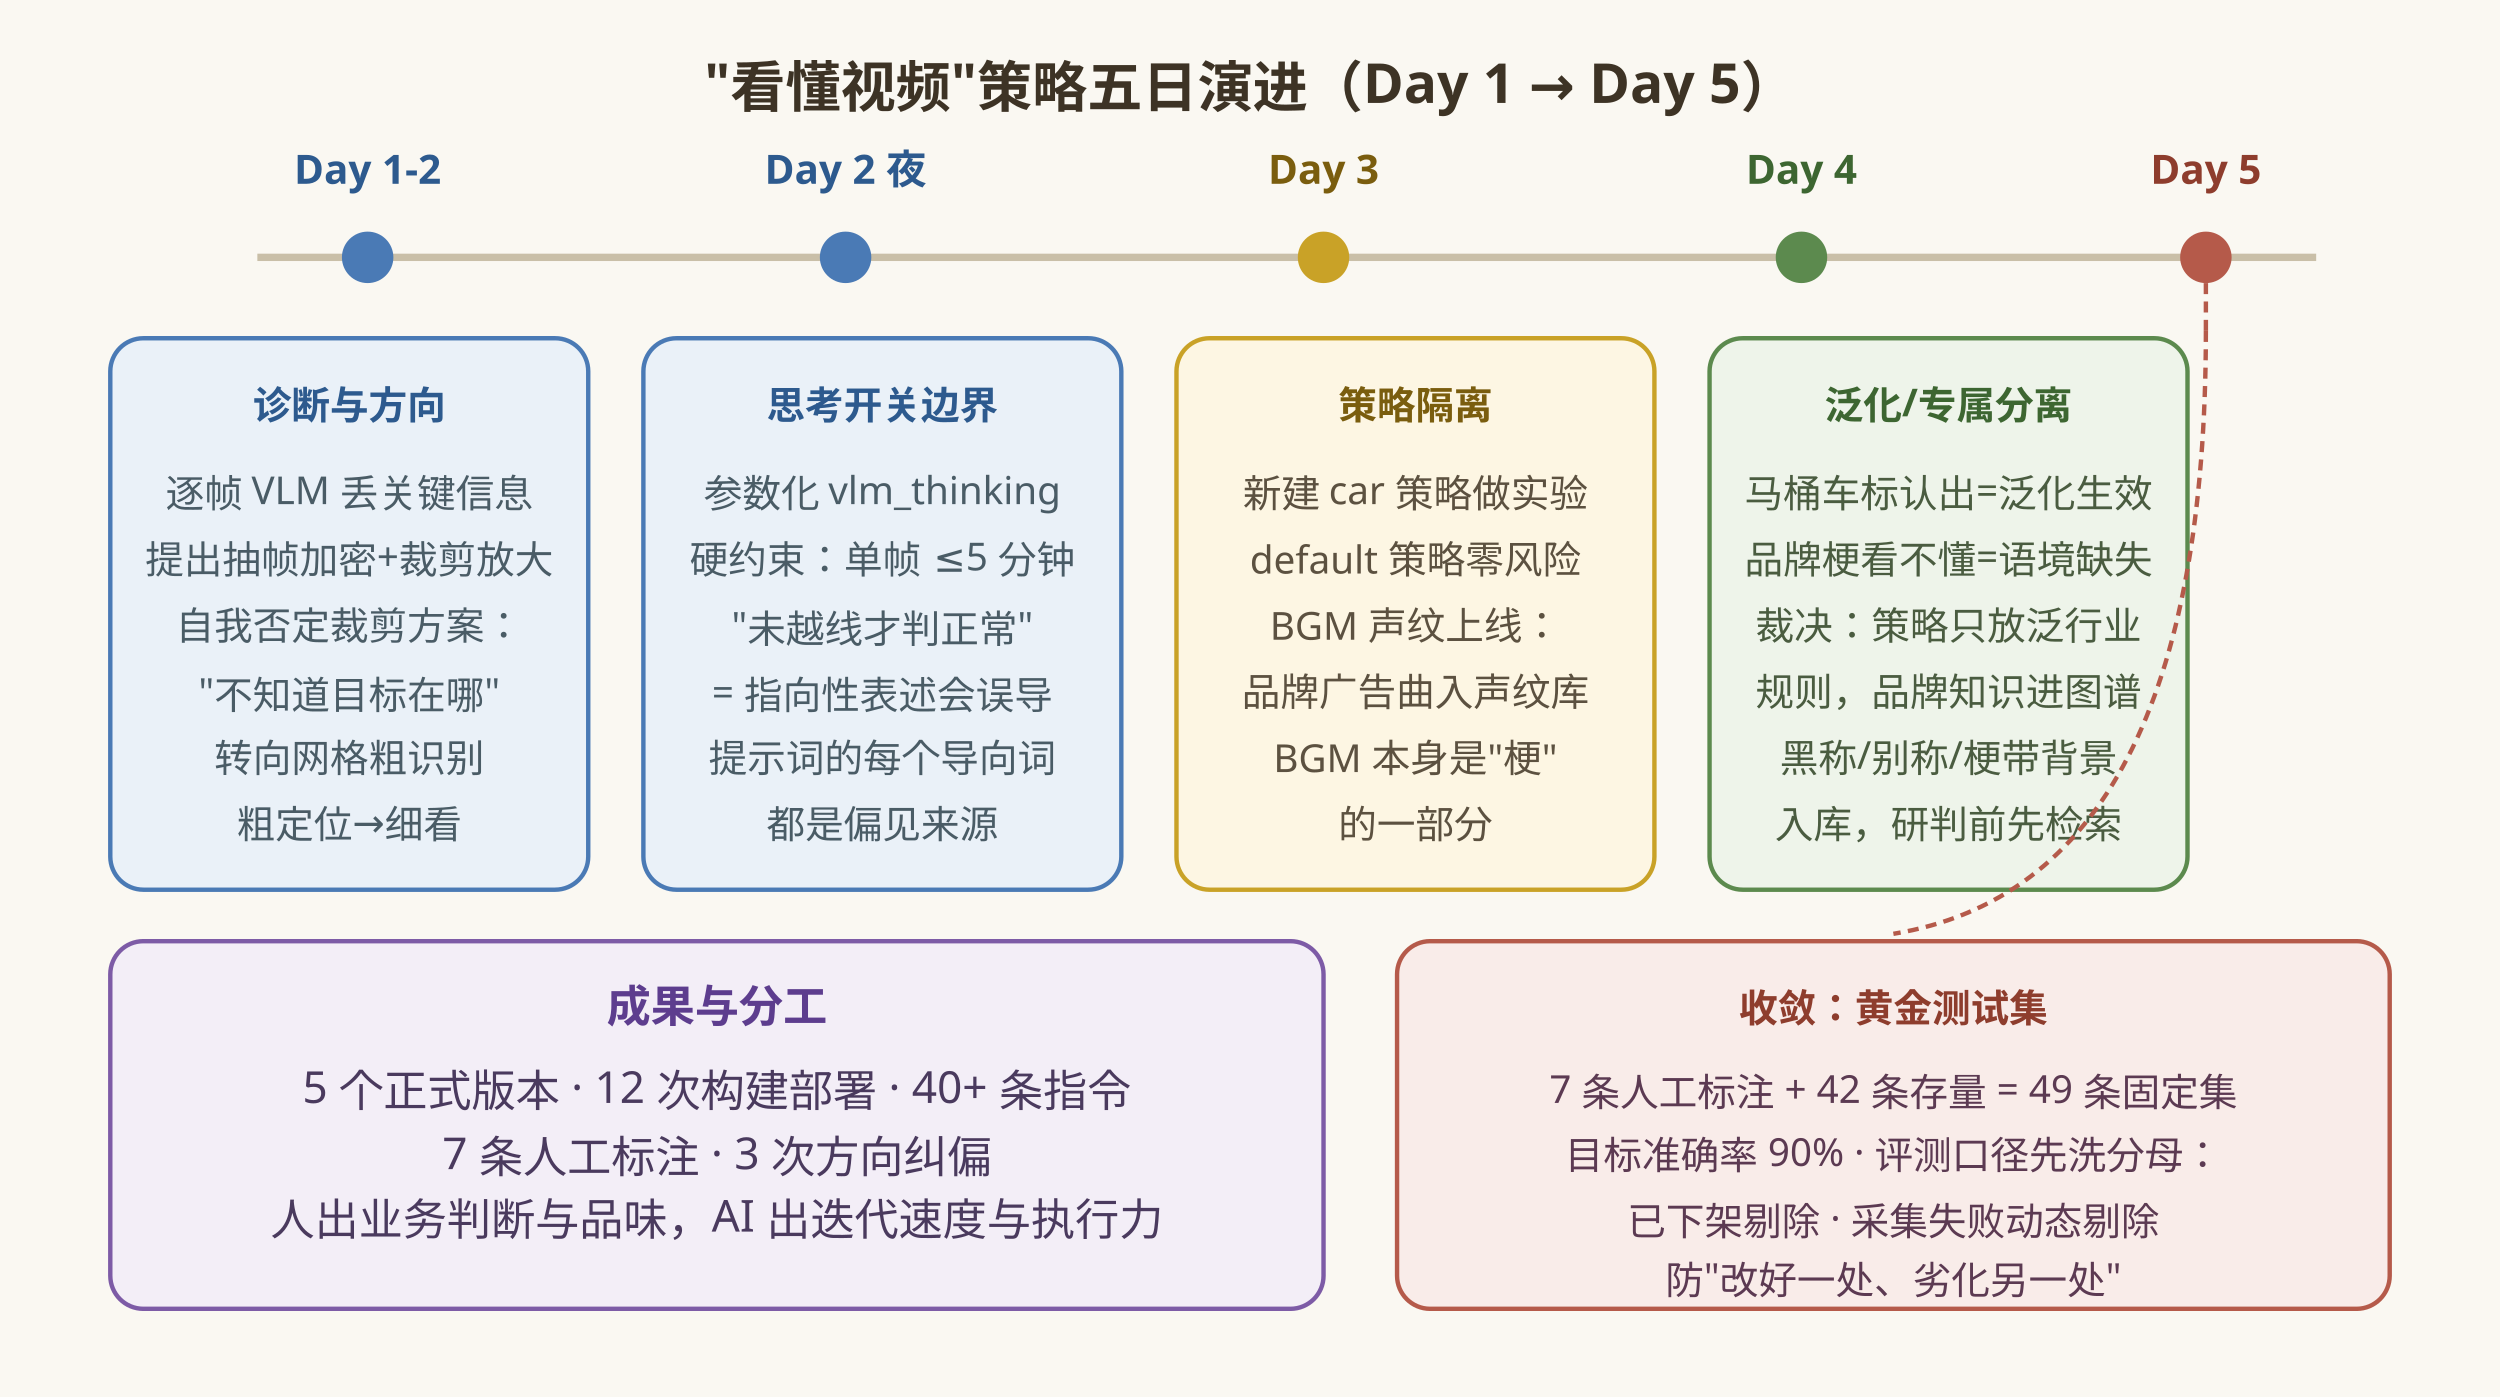
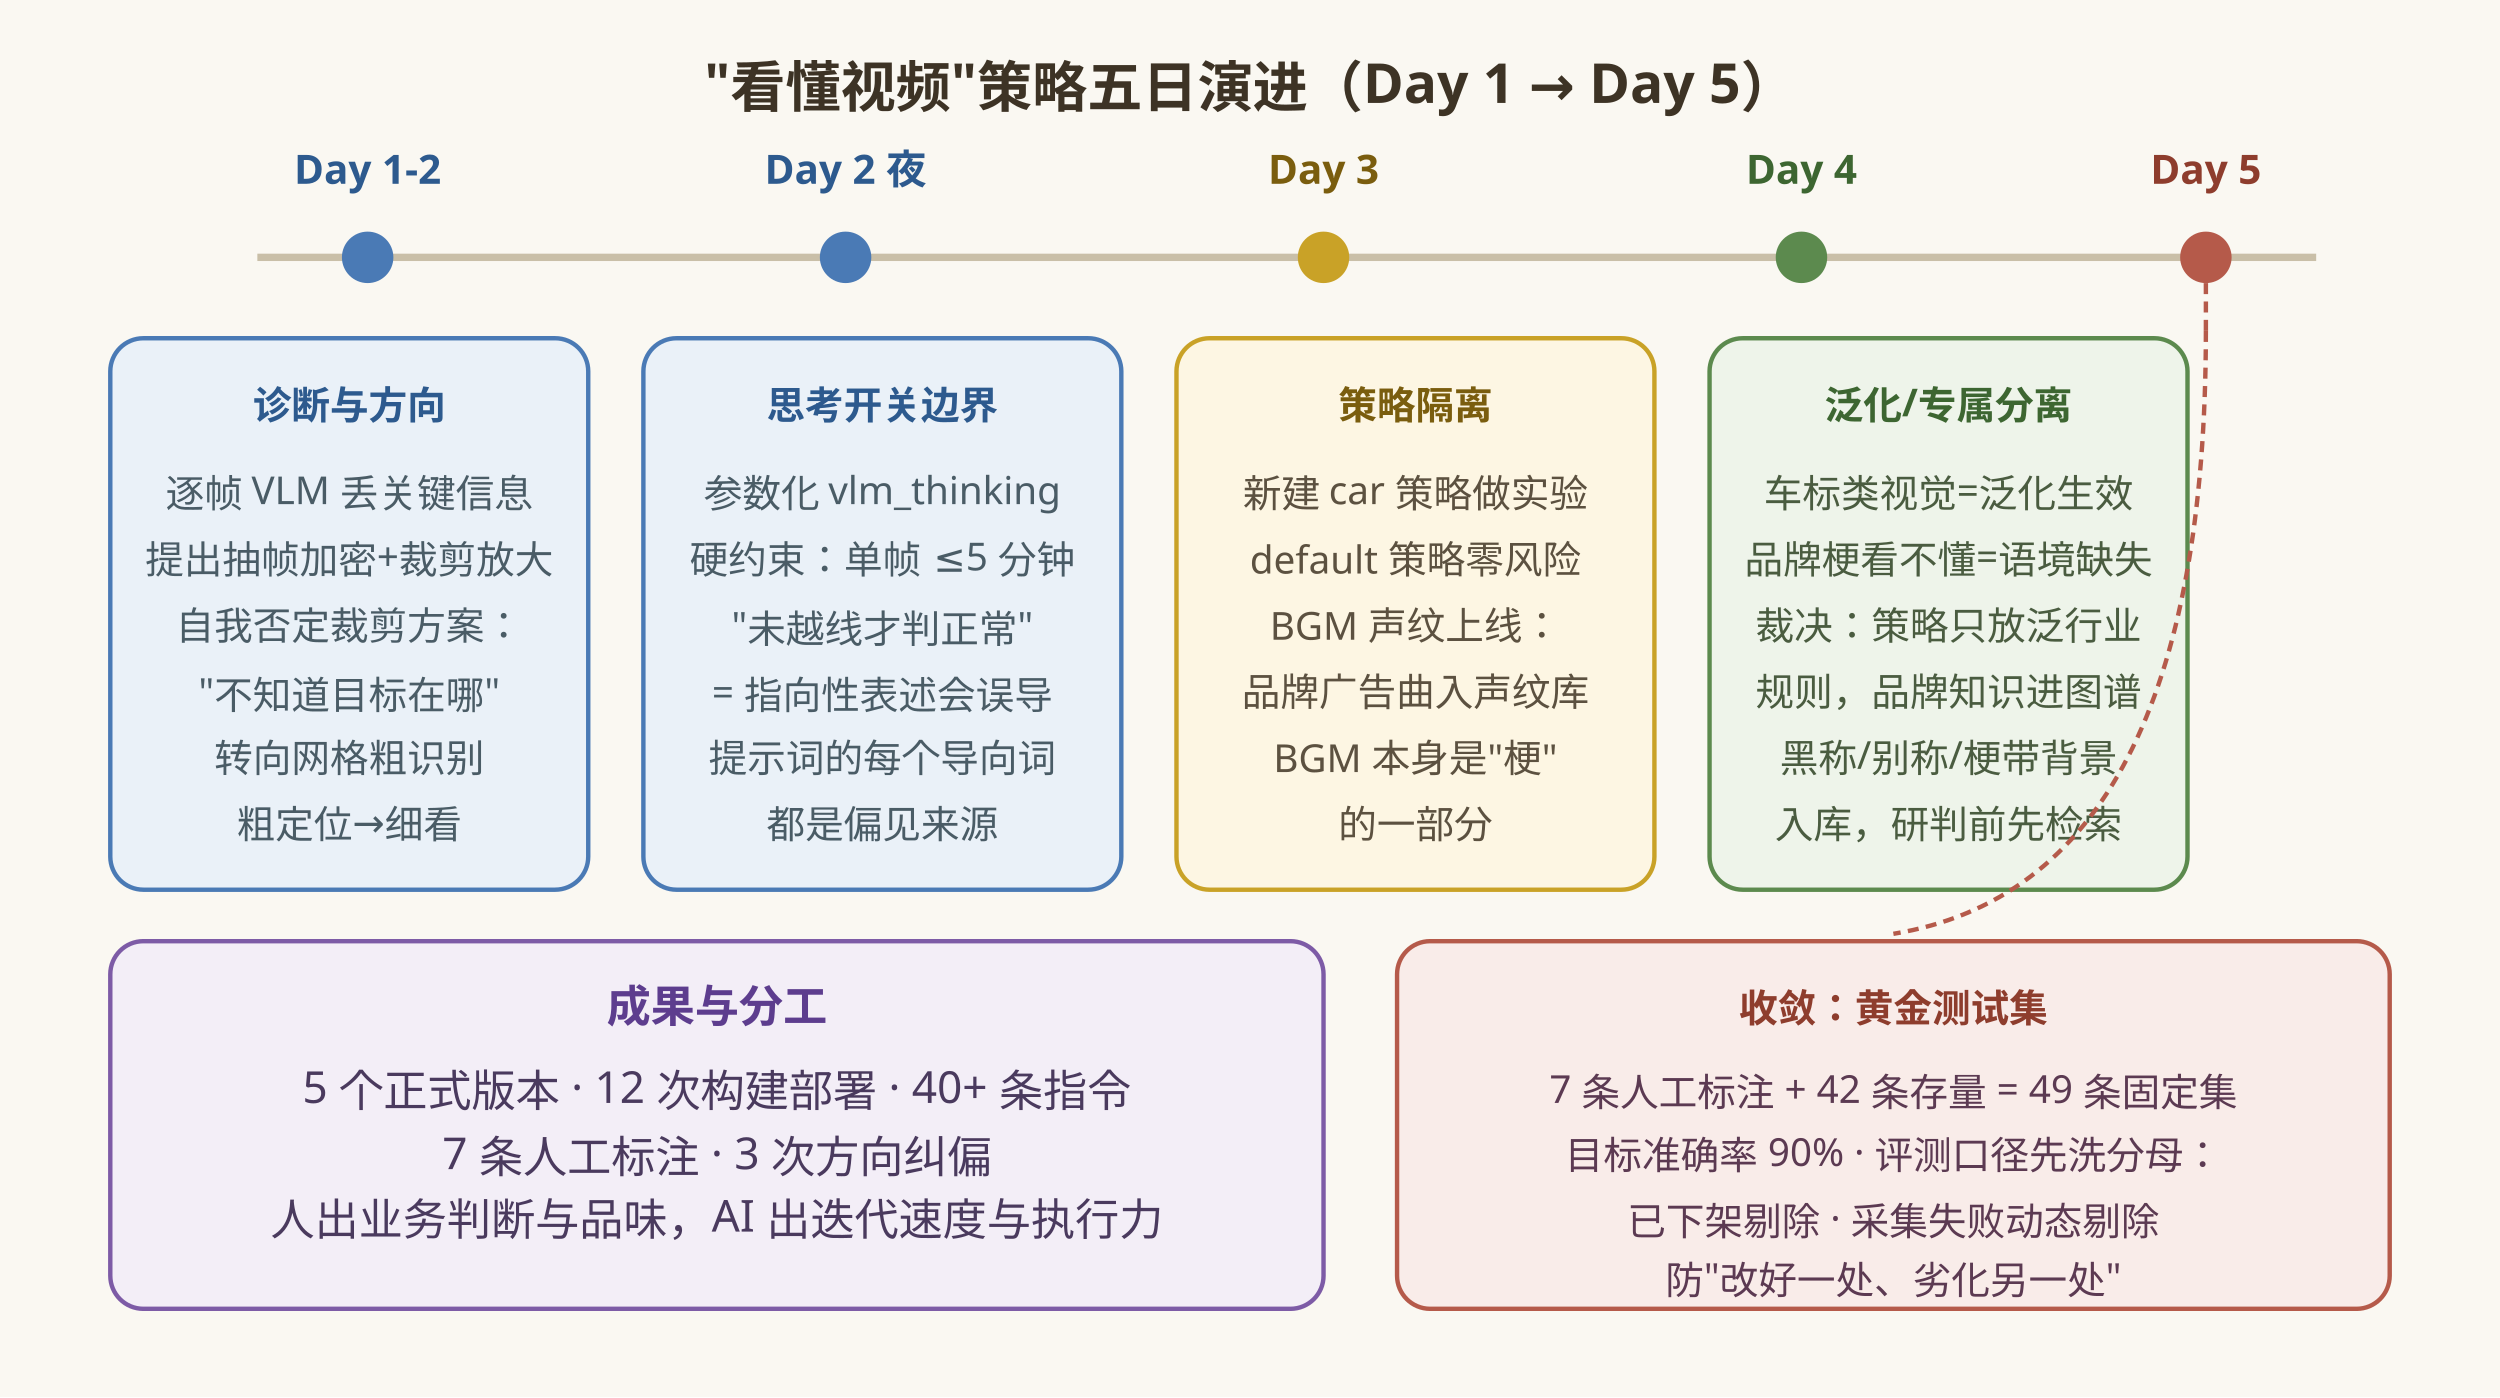
<svg xmlns="http://www.w3.org/2000/svg" viewBox="0 0 680 380" font-family="PingFang SC, Hiragino Sans GB, Microsoft YaHei, sans-serif">
  <rect width="680" height="380" fill="#faf8f2" />
  <text x="340" y="28" text-anchor="middle" font-size="15" font-weight="700" fill="#3d3325">"看懂视频"策略五日演进（Day 1 → Day 5）</text>
  <line x1="70" y1="70" x2="630" y2="70" stroke="#c9bfa8" stroke-width="2" />
  <g>
    <circle cx="100" cy="70" r="7" fill="#4a7ab5" />
    <text x="100" y="50" text-anchor="middle" font-size="11" font-weight="700" fill="#2d5a8e">Day 1-2</text>
    <circle cx="230" cy="70" r="7" fill="#4a7ab5" />
    <text x="230" y="50" text-anchor="middle" font-size="11" font-weight="700" fill="#2d5a8e">Day 2 夜</text>
    <circle cx="360" cy="70" r="7" fill="#c9a227" />
    <text x="360" y="50" text-anchor="middle" font-size="11" font-weight="700" fill="#7a5d0e">Day 3</text>
    <circle cx="490" cy="70" r="7" fill="#5c8a4e" />
    <text x="490" y="50" text-anchor="middle" font-size="11" font-weight="700" fill="#3d6631">Day 4</text>
    <circle cx="600" cy="70" r="7" fill="#b55a4a" />
    <text x="600" y="50" text-anchor="middle" font-size="11" font-weight="700" fill="#8e3d2d">Day 5</text>
  </g>
  <g font-size="10.5">
    <rect x="30" y="92" width="130" height="150" rx="9" fill="#eaf1f8" stroke="#4a7ab5" stroke-width="1.2" />
    <text x="95" y="114" text-anchor="middle" font-weight="700" fill="#2d5a8e">诊断与方向</text>
    <text x="95" y="138" text-anchor="middle" fill="#4a5c66">逐帧 VLM 丢关键信息</text>
    <text x="95" y="156" text-anchor="middle" fill="#4a5c66">提出抽帧加密+裁剪放大</text>
    <text x="95" y="174" text-anchor="middle" fill="#4a5c66">自我否定裁剪方案：</text>
    <text x="95" y="192" text-anchor="middle" fill="#4a5c66">"不知道目标在哪"</text>
    <text x="95" y="210" text-anchor="middle" fill="#4a5c66">转向网格粗识别</text>
    <text x="95" y="228" text-anchor="middle" fill="#4a5c66">粗定位→细看</text>
    <rect x="175" y="92" width="130" height="150" rx="9" fill="#eaf1f8" stroke="#4a7ab5" stroke-width="1.2" />
    <text x="240" y="114" text-anchor="middle" font-weight="700" fill="#2d5a8e">思考开关边界</text>
    <text x="240" y="138" text-anchor="middle" fill="#4a5c66">参数化 vlm_thinking</text>
    <text x="240" y="156" text-anchor="middle" fill="#4a5c66">硬约束：单帧 ≤5 分钟</text>
    <text x="240" y="174" text-anchor="middle" fill="#4a5c66">"未越线才判正常"</text>
    <text x="240" y="192" text-anchor="middle" fill="#4a5c66">= 指向性表述会误导</text>
    <text x="240" y="210" text-anchor="middle" fill="#4a5c66">提示词的每个导向词</text>
    <text x="240" y="228" text-anchor="middle" fill="#4a5c66">都是偏见来源</text>
    <rect x="320" y="92" width="130" height="150" rx="9" fill="#fdf6e3" stroke="#c9a227" stroke-width="1.2" />
    <text x="385" y="114" text-anchor="middle" font-weight="700" fill="#7a5d0e">策略隔离</text>
    <text x="385" y="138" text-anchor="middle" fill="#5c5140">新建 car 策略做实验</text>
    <text x="385" y="156" text-anchor="middle" fill="#5c5140">default 策略零风险</text>
    <text x="385" y="174" text-anchor="middle" fill="#5c5140">BGM 声纹上线：</text>
    <text x="385" y="192" text-anchor="middle" fill="#5c5140">品牌广告曲入声纹库</text>
    <text x="385" y="210" text-anchor="middle" fill="#5c5140">BGM 本身是"梗"</text>
    <text x="385" y="228" text-anchor="middle" fill="#5c5140">的一部分</text>
    <rect x="465" y="92" width="130" height="150" rx="9" fill="#eef4ea" stroke="#5c8a4e" stroke-width="1.2" />
    <text x="530" y="114" text-anchor="middle" font-weight="700" fill="#3d6631">泛化/专属分离</text>
-     <text x="530" y="138" text-anchor="middle" fill="#4a5c40">马桶车标认出=泛化生效</text>
+     <text x="530" y="138" text-anchor="middle" fill="#4a5c40">车标类视觉=泛化生效</text>
    <text x="530" y="156" text-anchor="middle" fill="#4a5c40">品牌梗看不懂=语境缺失</text>
    <text x="530" y="174" text-anchor="middle" fill="#4a5c40">裁决：策略只放泛行业</text>
    <text x="530" y="192" text-anchor="middle" fill="#4a5c40">规则，品牌知识进图谱</text>
    <text x="530" y="210" text-anchor="middle" fill="#4a5c40">黑称/别称/梗带背景</text>
    <text x="530" y="228" text-anchor="middle" fill="#4a5c40">入库，研判前先检索</text>
    <rect x="545" y="256" width="0" height="0" fill="none" />
    <rect x="380" y="256" width="270" height="100" rx="9" fill="#f9ece9" stroke="#b55a4a" stroke-width="1.2" />
    <text x="515" y="278" text-anchor="middle" font-weight="700" fill="#8e3d2d">收敛：黄金测试集</text>
    <text x="515" y="300" text-anchor="middle" fill="#5c3a52">7 条人工标注 + 42 条存量 = 49 条固定集</text>
    <text x="515" y="318" text-anchor="middle" fill="#5c3a52">目标准确率 90% · 评测口径先洗分母：</text>
    <text x="515" y="336" text-anchor="middle" fill="#5c3a52">已下架剔除 · 采集失败动态剔除</text>
    <text x="515" y="352" text-anchor="middle" fill="#5c3a52">防"改好一处、劣化另一处"</text>
  </g>
  <line x1="600" y1="77" x2="600" y2="90" stroke="#b55a4a" stroke-width="1.2" stroke-dasharray="3,2" />
  <path d="M 600 90 Q 600 240 515 254" fill="none" stroke="#b55a4a" stroke-width="1.2" stroke-dasharray="3,2" />
  <rect x="30" y="256" width="330" height="100" rx="9" fill="#f3eef7" stroke="#7d5ba6" stroke-width="1.2" />
  <text x="195" y="278" text-anchor="middle" font-weight="700" fill="#5d3d8e">成果与分工</text>
  <text x="195" y="300" text-anchor="middle" fill="#4a3a5e">5 个正式版本 · 12 次构建部署 · 40+ 条指令</text>
  <text x="195" y="318" text-anchor="middle" fill="#4a3a5e">7 条人工标注 · 3 次方向纠偏</text>
  <text x="195" y="336" text-anchor="middle" fill="#4a3a5e">人出业务判断与品味，AI 出迭代速度与执行力</text>
</svg>
